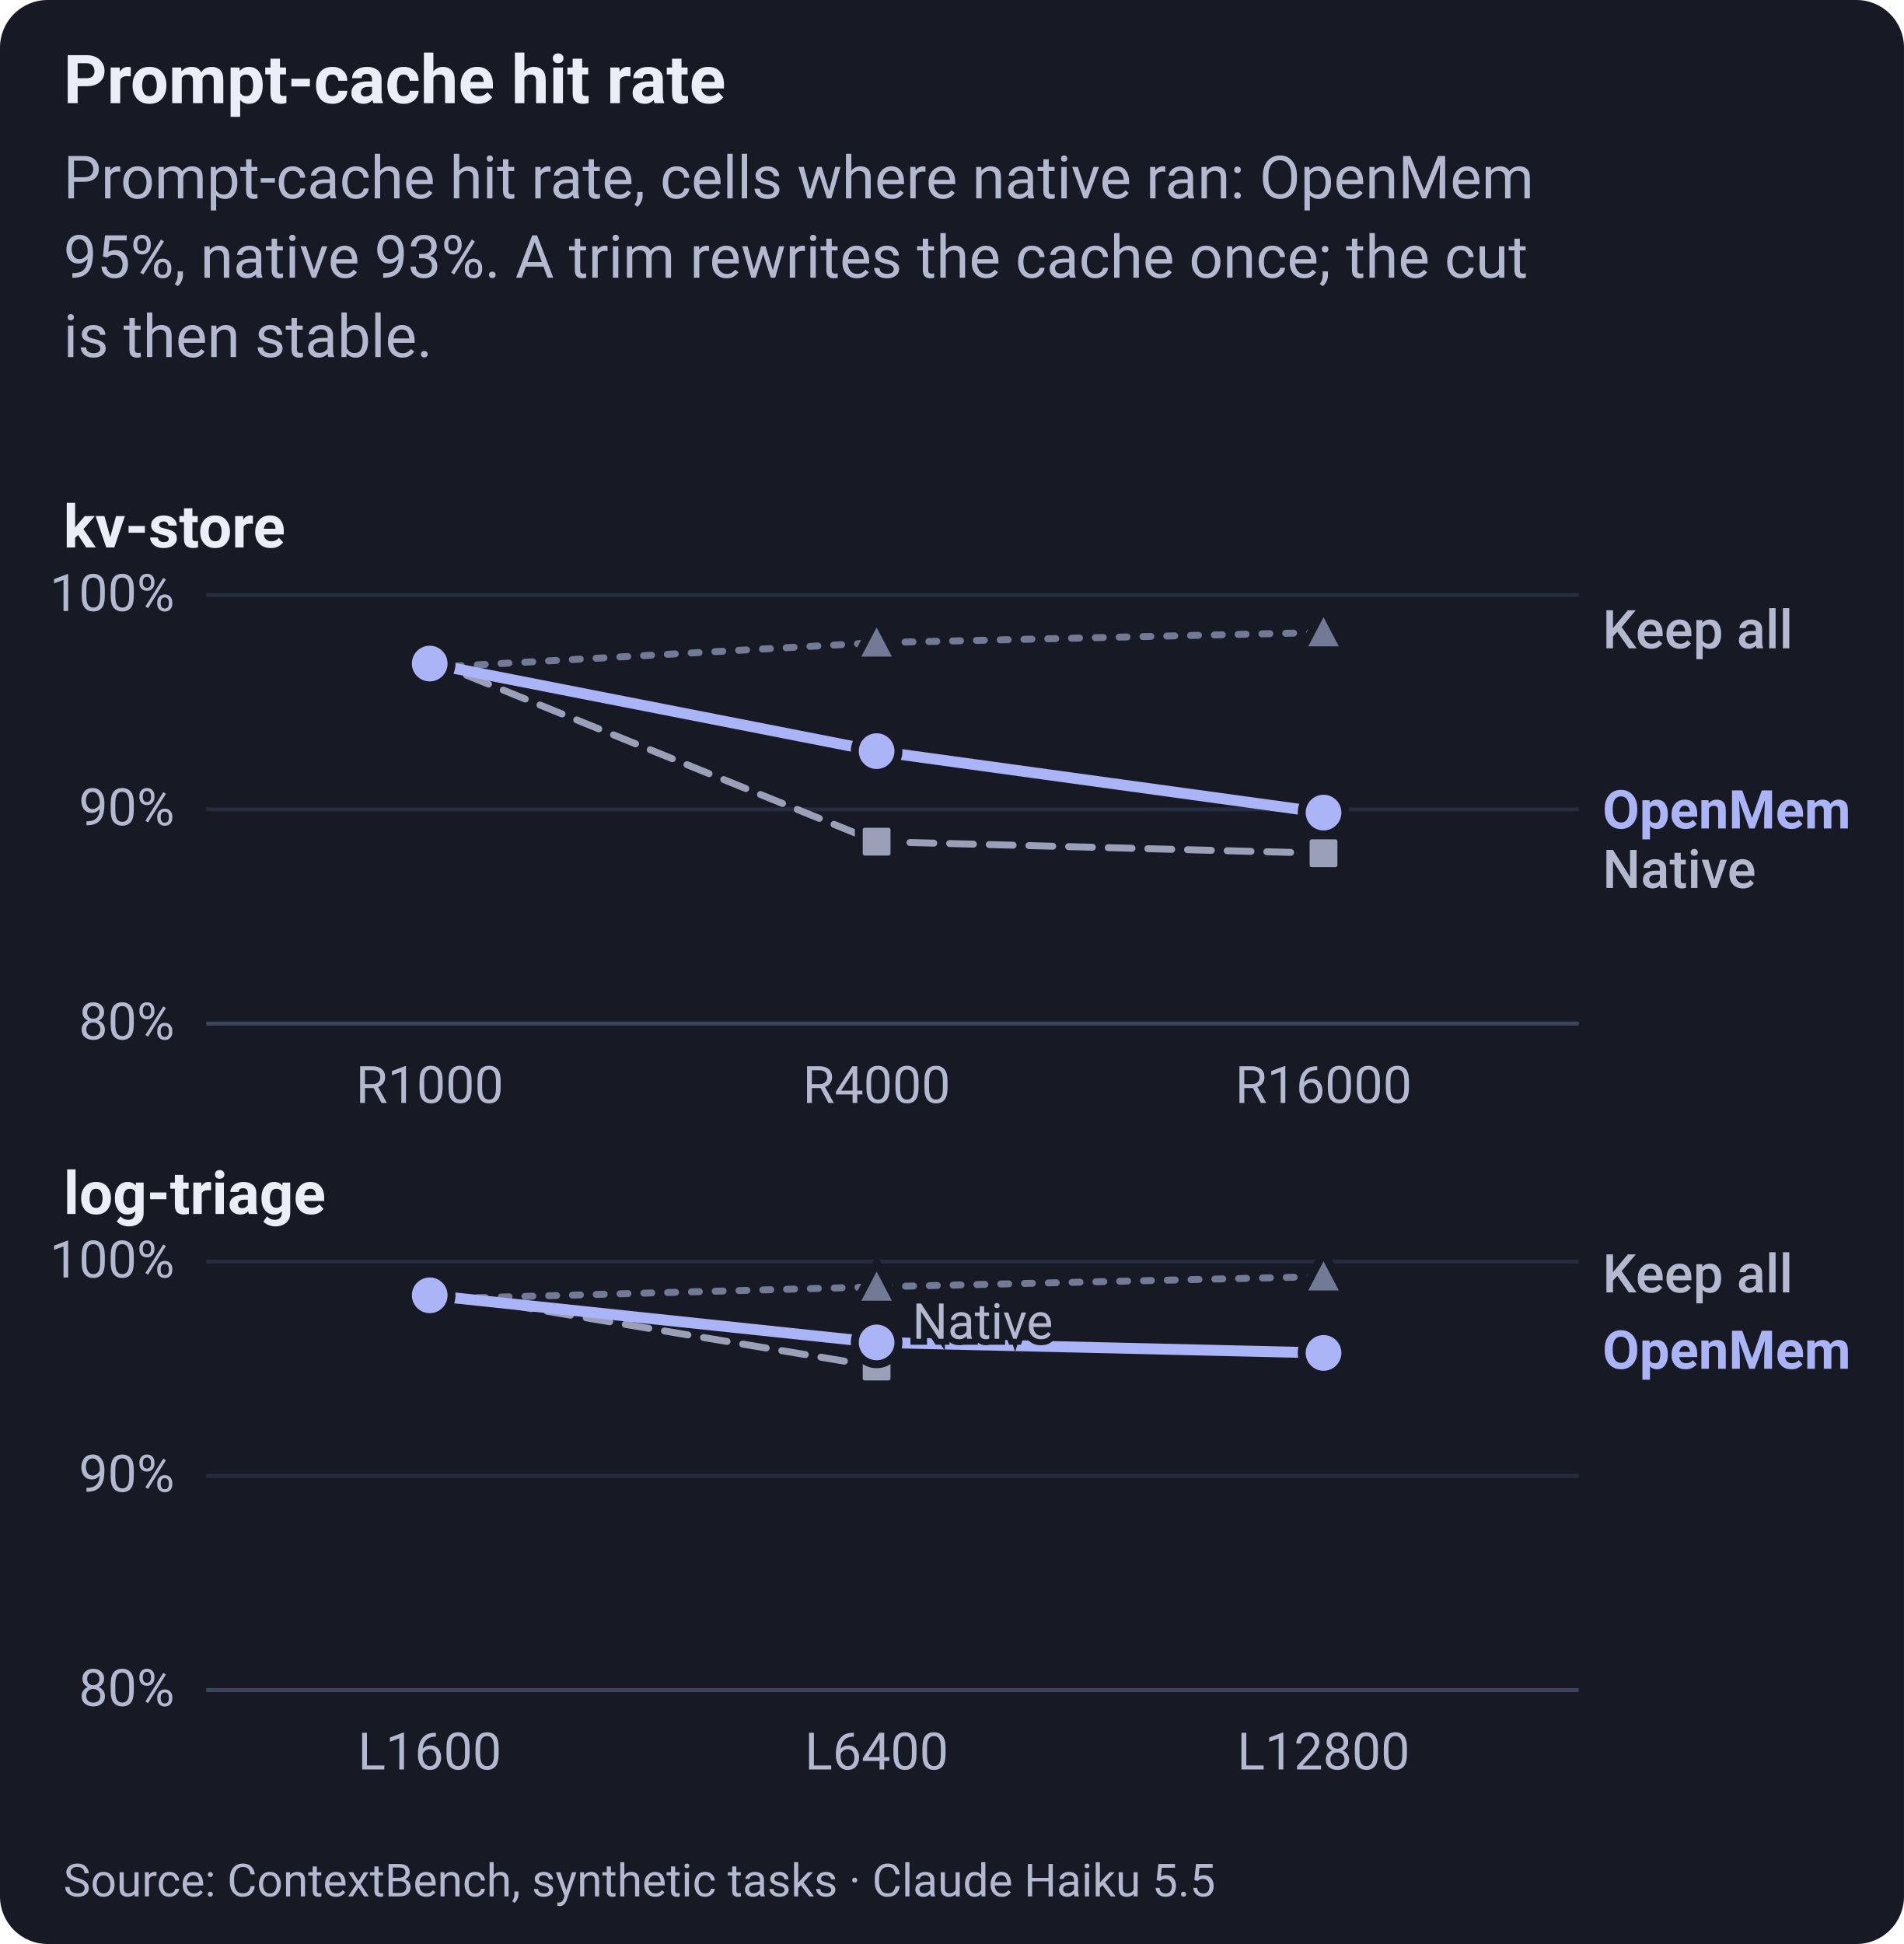
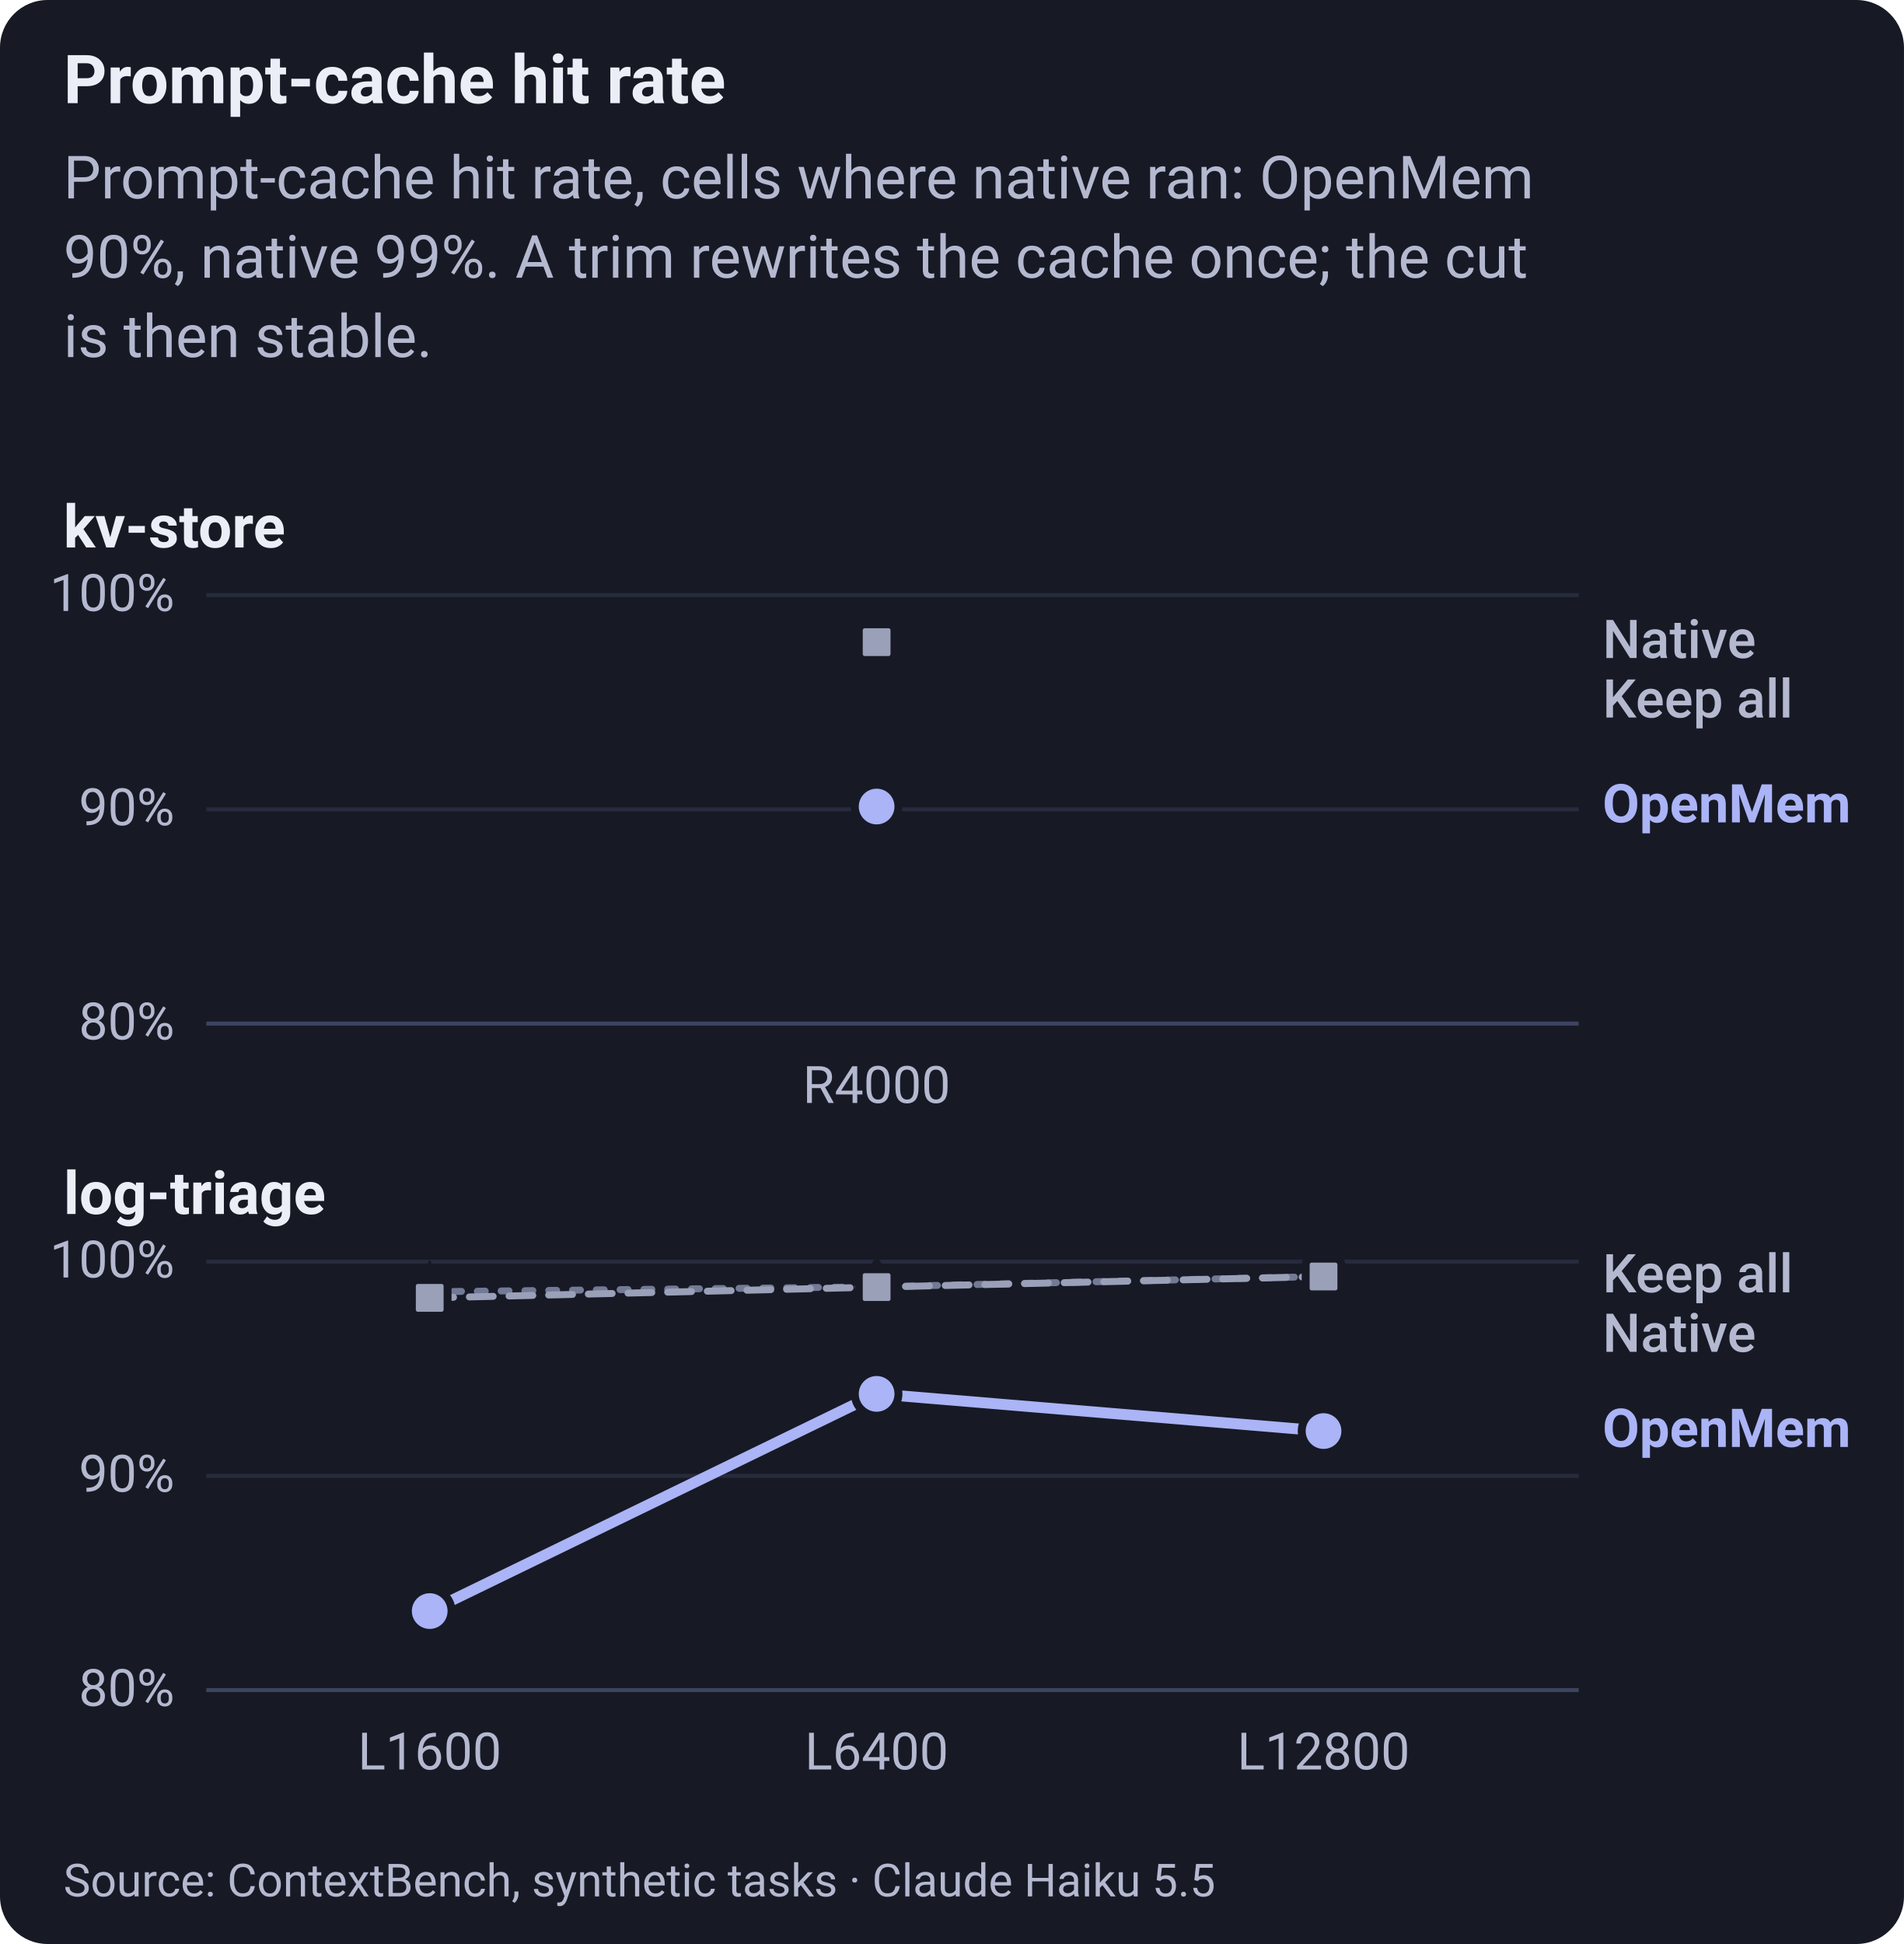
<svg xmlns="http://www.w3.org/2000/svg" viewBox="0 0 480 490" width="480" height="490" role="img" aria-label="Prompt-cache hit rate" font-family="'DM Sans', system-ui, -apple-system, 'Segoe UI', Roboto, sans-serif">
  <rect width="480" height="490" rx="12" fill="#171a25" />
  <text x="16" y="26" font-size="17" font-weight="700" fill="#eceef7">Prompt-cache hit rate</text>
  <text x="16" y="50" font-size="15" fill="#b4b9d0">Prompt-cache hit rate, cells where native ran: OpenMem</text>
-   <text x="16" y="70" font-size="15" fill="#b4b9d0">95%, native 93%. A trim rewrites the cache once; the cut</text>
+   <text x="16" y="70" font-size="15" fill="#b4b9d0">90%, native 99%. A trim rewrites the cache once; the cut</text>
  <text x="16" y="90" font-size="15" fill="#b4b9d0">is then stable.</text>
  <text x="16" y="138" font-size="15" font-weight="700" fill="#eceef7">kv-store</text>
  <line x1="52" x2="398" y1="258" y2="258" stroke="#3d4460" stroke-width="1" />
  <text x="44" y="262" font-size="13" text-anchor="end" fill="#b4b9d0">80%</text>
  <line x1="52" x2="398" y1="204" y2="204" stroke="#262b3d" stroke-width="1" />
  <text x="44" y="208" font-size="13" text-anchor="end" fill="#b4b9d0">90%</text>
  <line x1="52" x2="398" y1="150" y2="150" stroke="#262b3d" stroke-width="1" />
  <text x="44" y="154" font-size="13" text-anchor="end" fill="#b4b9d0">100%</text>
-   <text x="108.333" y="278" font-size="13" text-anchor="middle" fill="#b4b9d0">R1000</text>
  <text x="221" y="278" font-size="13" text-anchor="middle" fill="#b4b9d0">R4000</text>
-   <text x="333.667" y="278" font-size="13" text-anchor="middle" fill="#b4b9d0">R16000</text>
-   <polyline points="108.333,168.242 221,161.997 333.667,159.411" fill="none" stroke="#737a96" stroke-width="1.75" stroke-dasharray="2 4" stroke-linecap="round" stroke-linejoin="round" />
-   <path d="M108.333 162.242 L113.833 172.742 L102.833 172.742 Z" fill="#737a96" stroke="#171a25" stroke-width="2" />
-   <path d="M221 155.997 L226.5 166.497 L215.5 166.497 Z" fill="#737a96" stroke="#171a25" stroke-width="2" />
-   <path d="M333.667 153.411 L339.167 163.911 L328.167 163.911 Z" fill="#737a96" stroke="#171a25" stroke-width="2" />
-   <polyline points="108.333,166.422 221,212.146 333.667,215.066" fill="none" stroke="#9aa0b8" stroke-width="1.75" stroke-dasharray="6 4" stroke-linecap="round" stroke-linejoin="round" />
-   <rect x="103.833" y="161.922" width="9" height="9" rx="1.5" fill="#9aa0b8" stroke="#171a25" stroke-width="2" />
-   <rect x="216.5" y="207.646" width="9" height="9" rx="1.5" fill="#9aa0b8" stroke="#171a25" stroke-width="2" />
-   <rect x="329.167" y="210.566" width="9" height="9" rx="1.5" fill="#9aa0b8" stroke="#171a25" stroke-width="2" />
-   <polyline points="108.333,167.258 221,189.329 333.667,204.826" fill="none" stroke="#aab4f6" stroke-width="2.75" stroke-linecap="round" stroke-linejoin="round" />
-   <circle cx="108.333" cy="167.258" r="5.5" fill="#aab4f6" stroke="#171a25" stroke-width="2" />
-   <circle cx="221" cy="189.329" r="5.5" fill="#aab4f6" stroke="#171a25" stroke-width="2" />
-   <circle cx="333.667" cy="204.826" r="5.5" fill="#aab4f6" stroke="#171a25" stroke-width="2" />
-   <text x="404" y="163.411" font-size="13.5" font-weight="500" fill="#b4b9d0">Keep all</text>
-   <text x="404" y="208.826" font-size="13.5" font-weight="700" fill="#aab4f6">OpenMem</text>
-   <text x="404" y="223.826" font-size="13.5" font-weight="500" fill="#b4b9d0">Native</text>
+   <path d="M221 155.871 L226.5 166.371 L215.5 166.371 Z" fill="#737a96" stroke="#171a25" stroke-width="2" />
+   <rect x="216.5" y="157.357" width="9" height="9" rx="1.5" fill="#9aa0b8" stroke="#171a25" stroke-width="2" />
+   <circle cx="221" cy="203.294" r="5.5" fill="#aab4f6" stroke="#171a25" stroke-width="2" />
+   <text x="404" y="165.857" font-size="13.5" font-weight="500" fill="#b4b9d0">Native</text>
+   <text x="404" y="180.857" font-size="13.5" font-weight="500" fill="#b4b9d0">Keep all</text>
+   <text x="404" y="207.294" font-size="13.5" font-weight="700" fill="#aab4f6">OpenMem</text>
  <text x="16" y="306" font-size="15" font-weight="700" fill="#eceef7">log-triage</text>
  <line x1="52" x2="398" y1="426" y2="426" stroke="#3d4460" stroke-width="1" />
  <text x="44" y="430" font-size="13" text-anchor="end" fill="#b4b9d0">80%</text>
  <line x1="52" x2="398" y1="372" y2="372" stroke="#262b3d" stroke-width="1" />
  <text x="44" y="376" font-size="13" text-anchor="end" fill="#b4b9d0">90%</text>
  <line x1="52" x2="398" y1="318" y2="318" stroke="#262b3d" stroke-width="1" />
  <text x="44" y="322" font-size="13" text-anchor="end" fill="#b4b9d0">100%</text>
  <text x="108.333" y="446" font-size="13" text-anchor="middle" fill="#b4b9d0">L1600</text>
  <text x="221" y="446" font-size="13" text-anchor="middle" fill="#b4b9d0">L6400</text>
  <text x="333.667" y="446" font-size="13" text-anchor="middle" fill="#b4b9d0">L12800</text>
-   <polyline points="108.333,327.413 221,324.362 333.667,321.767" fill="none" stroke="#737a96" stroke-width="1.75" stroke-dasharray="2 4" stroke-linecap="round" stroke-linejoin="round" />
-   <path d="M108.333 321.413 L113.833 331.913 L102.833 331.913 Z" fill="#737a96" stroke="#171a25" stroke-width="2" />
-   <path d="M221 318.362 L226.5 328.862 L215.5 328.862 Z" fill="#737a96" stroke="#171a25" stroke-width="2" />
-   <path d="M333.667 315.767 L339.167 326.267 L328.167 326.267 Z" fill="#737a96" stroke="#171a25" stroke-width="2" />
-   <polyline points="108.333,325.552 221,344.449" fill="none" stroke="#9aa0b8" stroke-width="1.75" stroke-dasharray="6 4" stroke-linecap="round" stroke-linejoin="round" />
-   <rect x="103.833" y="321.052" width="9" height="9" rx="1.5" fill="#9aa0b8" stroke="#171a25" stroke-width="2" />
-   <rect x="216.5" y="339.949" width="9" height="9" rx="1.5" fill="#9aa0b8" stroke="#171a25" stroke-width="2" />
-   <polyline points="108.333,326.49 221,338.365 333.667,341.015" fill="none" stroke="#aab4f6" stroke-width="2.75" stroke-linecap="round" stroke-linejoin="round" />
-   <circle cx="108.333" cy="326.49" r="5.5" fill="#aab4f6" stroke="#171a25" stroke-width="2" />
-   <circle cx="221" cy="338.365" r="5.5" fill="#aab4f6" stroke="#171a25" stroke-width="2" />
-   <circle cx="333.667" cy="341.015" r="5.5" fill="#aab4f6" stroke="#171a25" stroke-width="2" />
-   <text x="404" y="325.767" font-size="13.5" font-weight="500" fill="#b4b9d0">Keep all</text>
-   <text x="404" y="345.015" font-size="13.5" font-weight="700" fill="#aab4f6">OpenMem</text>
-   <text x="230" y="337.449" font-size="12.5" fill="#b4b9d0" stroke="#171a25" stroke-width="3" paint-order="stroke">Native</text>
+   <polyline points="108.333,325.596 221,324.351 333.667,321.736" fill="none" stroke="#737a96" stroke-width="1.75" stroke-dasharray="2 4" stroke-linecap="round" stroke-linejoin="round" />
+   <path d="M108.333 319.596 L113.833 330.096 L102.833 330.096 Z" fill="#737a96" stroke="#171a25" stroke-width="2" />
+   <path d="M221 318.351 L226.5 328.851 L215.5 328.851 Z" fill="#737a96" stroke="#171a25" stroke-width="2" />
+   <path d="M333.667 315.736 L339.167 326.236 L328.167 326.236 Z" fill="#737a96" stroke="#171a25" stroke-width="2" />
+   <polyline points="108.333,327.14 221,324.427 333.667,321.755" fill="none" stroke="#9aa0b8" stroke-width="1.75" stroke-dasharray="6 4" stroke-linecap="round" stroke-linejoin="round" />
+   <rect x="103.833" y="322.64" width="9" height="9" rx="1.5" fill="#9aa0b8" stroke="#171a25" stroke-width="2" />
+   <rect x="216.5" y="319.927" width="9" height="9" rx="1.5" fill="#9aa0b8" stroke="#171a25" stroke-width="2" />
+   <rect x="329.167" y="317.255" width="9" height="9" rx="1.5" fill="#9aa0b8" stroke="#171a25" stroke-width="2" />
+   <polyline points="108.333,406.083 221,351.337 333.667,360.71" fill="none" stroke="#aab4f6" stroke-width="2.75" stroke-linecap="round" stroke-linejoin="round" />
+   <circle cx="108.333" cy="406.083" r="5.5" fill="#aab4f6" stroke="#171a25" stroke-width="2" />
+   <circle cx="221" cy="351.337" r="5.5" fill="#aab4f6" stroke="#171a25" stroke-width="2" />
+   <circle cx="333.667" cy="360.71" r="5.5" fill="#aab4f6" stroke="#171a25" stroke-width="2" />
+   <text x="404" y="325.736" font-size="13.5" font-weight="500" fill="#b4b9d0">Keep all</text>
+   <text x="404" y="340.736" font-size="13.5" font-weight="500" fill="#b4b9d0">Native</text>
+   <text x="404" y="364.71" font-size="13.5" font-weight="700" fill="#aab4f6">OpenMem</text>
  <text x="16" y="478" font-size="11.5" fill="#b4b9d0">Source: ContextBench, synthetic tasks · Claude Haiku 5.5</text>
</svg>
